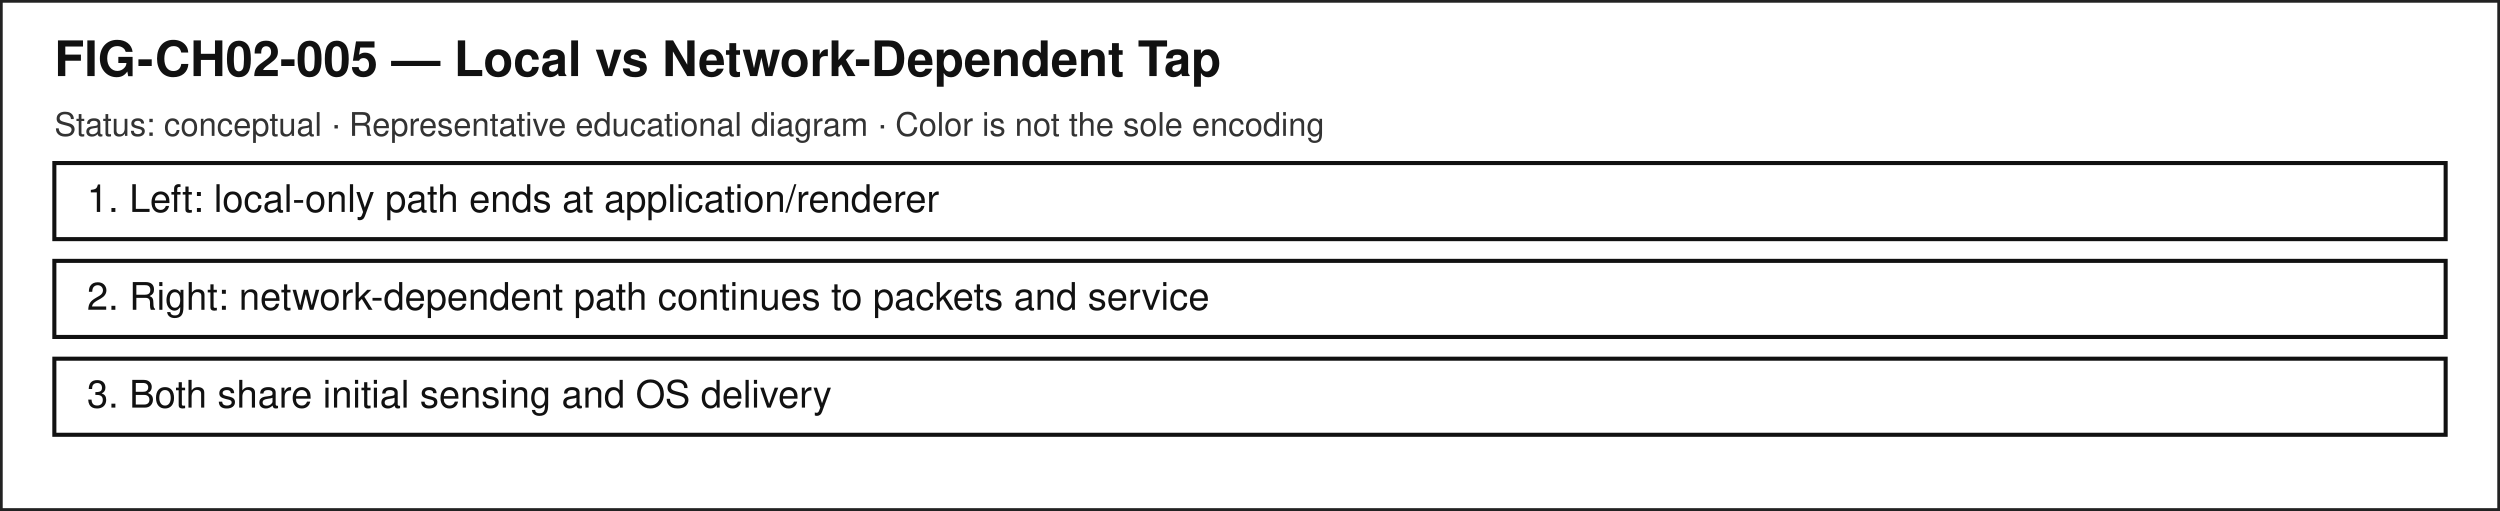
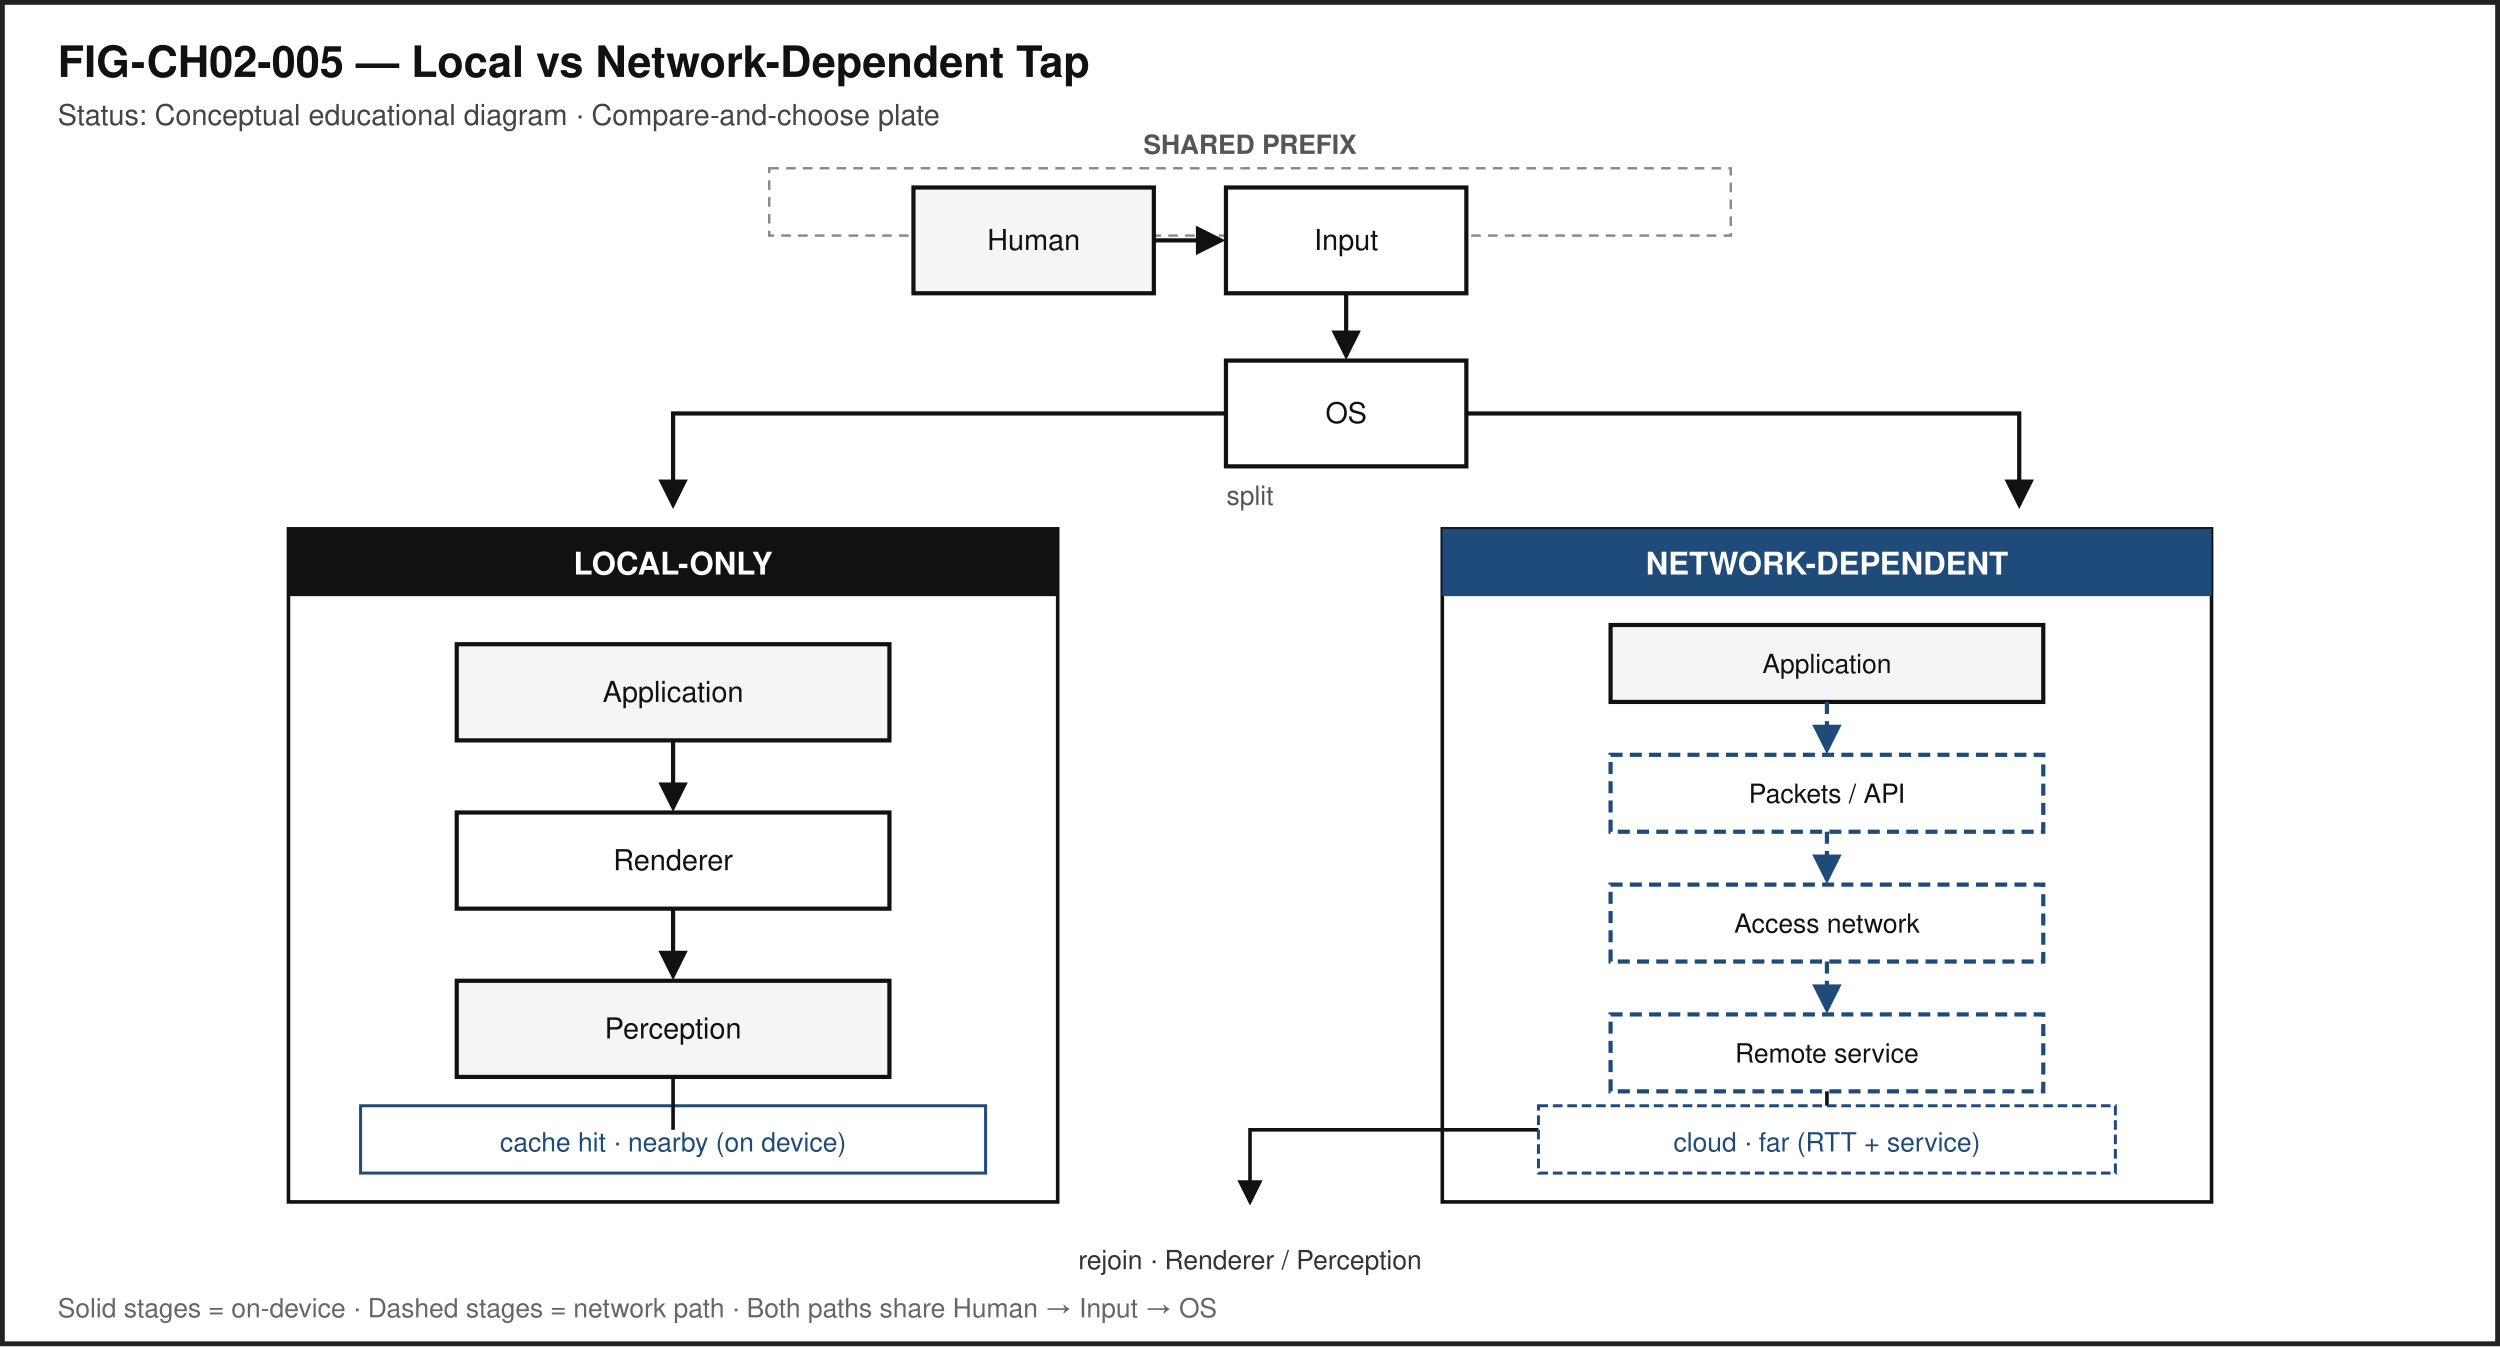
- <svg xmlns="http://www.w3.org/2000/svg" width="920" height="188" role="img" aria-label="Side-by-side comparison of a local-only tap path and a network-dependent tap path.">
-   <rect width="100%" height="100%" fill="#ffffff" stroke="#222222" stroke-width="2" />
-   <text x="20" y="28" font-family="Helvetica,Arial,sans-serif" font-size="18" font-weight="bold" fill="#111">FIG-CH02-005 — Local vs Network-Dependent Tap</text>
-   <text x="20" y="50" font-family="Helvetica,Arial,sans-serif" font-size="12" fill="#333">Status: conceptual · Representative educational diagram · Color is not the sole encoding</text>
-   <rect x="20" y="60" width="880" height="28" fill="none" stroke="#111" stroke-width="1.5" />
-   <text x="32" y="78" font-family="Helvetica,Arial,sans-serif" font-size="14" fill="#111">1. Left: local-only path ends at application/renderer</text>
-   <rect x="20" y="96" width="880" height="28" fill="none" stroke="#111" stroke-width="1.5" />
-   <text x="32" y="114" font-family="Helvetica,Arial,sans-serif" font-size="14" fill="#111">2. Right: network-dependent path continues to packets and service</text>
-   <rect x="20" y="132" width="880" height="28" fill="none" stroke="#111" stroke-width="1.5" />
-   <text x="32" y="150" font-family="Helvetica,Arial,sans-serif" font-size="14" fill="#111">3. Both share initial sensing and OS delivery</text>
+ <svg xmlns="http://www.w3.org/2000/svg" width="1040" height="560" viewBox="0 0 1040 560" role="img" aria-label="Two columns: local-only path versus network-dependent path sharing Human Input OS prefix then splitting.">
+   <defs>
+     <marker id="arr005" markerWidth="7" markerHeight="7" refX="6" refY="3.5" orient="auto">
+       <path d="M0,0 L7,3.5 L0,7 Z" fill="#111111" />
+     </marker>
+     <marker id="arr005d" markerWidth="7" markerHeight="7" refX="6" refY="3.5" orient="auto">
+       <path d="M0,0 L7,3.5 L0,7 Z" fill="#1F4B7A" />
+     </marker>
+   </defs>
+   <rect width="1040" height="560" fill="#ffffff" />
+   <rect x="1" y="1" width="1038" height="558" fill="none" stroke="#222222" stroke-width="2" />
+   <text x="24" y="32" font-family="Helvetica,Arial,sans-serif" font-size="18" font-weight="bold" fill="#111111">FIG-CH02-005 — Local vs Network-Dependent Tap</text>
+   <text x="24" y="52" font-family="Helvetica,Arial,sans-serif" font-size="12" fill="#444444">Status: Conceptual educational diagram · Compare-and-choose plate</text>
+   <rect x="320" y="70" width="400" height="28" fill="none" stroke="#888888" stroke-width="1" stroke-dasharray="4 3" />
+   <text x="520" y="64" text-anchor="middle" font-family="Helvetica,Arial,sans-serif" font-size="11" font-weight="bold" fill="#555555">SHARED PREFIX</text>
+   <rect x="380" y="78" width="100" height="44" fill="#f5f5f5" stroke="#111111" stroke-width="1.75" />
+   <text x="430" y="104" text-anchor="middle" font-family="Helvetica,Arial,sans-serif" font-size="12" fill="#111111">Human</text>
+   <line x1="480" y1="100" x2="508" y2="100" stroke="#111111" stroke-width="1.75" marker-end="url(#arr005)" />
+   <rect x="510" y="78" width="100" height="44" fill="#ffffff" stroke="#111111" stroke-width="1.75" />
+   <text x="560" y="104" text-anchor="middle" font-family="Helvetica,Arial,sans-serif" font-size="12" fill="#111111">Input</text>
+   <line x1="560" y1="122" x2="560" y2="148" stroke="#111111" stroke-width="1.75" marker-end="url(#arr005)" />
+   <rect x="510" y="150" width="100" height="44" fill="#ffffff" stroke="#111111" stroke-width="1.75" />
+   <text x="560" y="176" text-anchor="middle" font-family="Helvetica,Arial,sans-serif" font-size="12" fill="#111111">OS</text>
+   <path d="M510,172 L280,172 L280,210" fill="none" stroke="#111111" stroke-width="1.75" marker-end="url(#arr005)" />
+   <path d="M610,172 L840,172 L840,210" fill="none" stroke="#111111" stroke-width="1.75" marker-end="url(#arr005)" />
+   <text x="520" y="210" text-anchor="middle" font-family="Helvetica,Arial,sans-serif" font-size="11" fill="#555555">split</text>
+   <rect x="120" y="220" width="320" height="280" fill="none" stroke="#111111" stroke-width="1.5" />
+   <rect x="120" y="220" width="320" height="28" fill="#111111" />
+   <text x="280" y="239" text-anchor="middle" font-family="Helvetica,Arial,sans-serif" font-size="13" font-weight="bold" fill="#ffffff">LOCAL-ONLY</text>
+   <rect x="190" y="268" width="180" height="40" fill="#f5f5f5" stroke="#111111" stroke-width="1.75" />
+   <text x="280" y="292" text-anchor="middle" font-family="Helvetica,Arial,sans-serif" font-size="12" fill="#111111">Application</text>
+   <line x1="280" y1="308" x2="280" y2="336" stroke="#111111" stroke-width="1.75" marker-end="url(#arr005)" />
+   <rect x="190" y="338" width="180" height="40" fill="#ffffff" stroke="#111111" stroke-width="1.75" />
+   <text x="280" y="362" text-anchor="middle" font-family="Helvetica,Arial,sans-serif" font-size="12" fill="#111111">Renderer</text>
+   <line x1="280" y1="378" x2="280" y2="406" stroke="#111111" stroke-width="1.75" marker-end="url(#arr005)" />
+   <rect x="190" y="408" width="180" height="40" fill="#f5f5f5" stroke="#111111" stroke-width="1.75" />
+   <text x="280" y="432" text-anchor="middle" font-family="Helvetica,Arial,sans-serif" font-size="12" fill="#111111">Perception</text>
+   <rect x="150" y="460" width="260" height="28" fill="#ffffff" stroke="#1F4B7A" stroke-width="1.25" />
+   <text x="280" y="479" text-anchor="middle" font-family="Helvetica,Arial,sans-serif" font-size="11" fill="#1F4B7A">cache hit · nearby (on device)</text>
+   <rect x="600" y="220" width="320" height="280" fill="none" stroke="#111111" stroke-width="1.5" />
+   <rect x="600" y="220" width="320" height="28" fill="#1F4B7A" />
+   <text x="760" y="239" text-anchor="middle" font-family="Helvetica,Arial,sans-serif" font-size="13" font-weight="bold" fill="#ffffff">NETWORK-DEPENDENT</text>
+   <rect x="670" y="260" width="180" height="32" fill="#f5f5f5" stroke="#111111" stroke-width="1.75" />
+   <text x="760" y="280" text-anchor="middle" font-family="Helvetica,Arial,sans-serif" font-size="11" fill="#111111">Application</text>
+   <line x1="760" y1="292" x2="760" y2="312" stroke="#1F4B7A" stroke-width="1.75" stroke-dasharray="5 3" marker-end="url(#arr005d)" />
+   <rect x="670" y="314" width="180" height="32" fill="#ffffff" stroke="#1F4B7A" stroke-width="1.75" stroke-dasharray="5 3" />
+   <text x="760" y="334" text-anchor="middle" font-family="Helvetica,Arial,sans-serif" font-size="11" fill="#111111">Packets / API</text>
+   <line x1="760" y1="346" x2="760" y2="366" stroke="#1F4B7A" stroke-width="1.75" stroke-dasharray="5 3" marker-end="url(#arr005d)" />
+   <rect x="670" y="368" width="180" height="32" fill="#ffffff" stroke="#1F4B7A" stroke-width="1.75" stroke-dasharray="5 3" />
+   <text x="760" y="388" text-anchor="middle" font-family="Helvetica,Arial,sans-serif" font-size="11" fill="#111111">Access network</text>
+   <line x1="760" y1="400" x2="760" y2="420" stroke="#1F4B7A" stroke-width="1.75" stroke-dasharray="5 3" marker-end="url(#arr005d)" />
+   <rect x="670" y="422" width="180" height="32" fill="#ffffff" stroke="#1F4B7A" stroke-width="1.75" stroke-dasharray="5 3" />
+   <text x="760" y="442" text-anchor="middle" font-family="Helvetica,Arial,sans-serif" font-size="11" fill="#111111">Remote service</text>
+   <path d="M760,454 L760,470 L520,470 L520,500" fill="none" stroke="#111111" stroke-width="1.5" marker-end="url(#arr005)" />
+   <path d="M280,448 L280,470" fill="none" stroke="#111111" stroke-width="1.5" />
+   <text x="520" y="528" text-anchor="middle" font-family="Helvetica,Arial,sans-serif" font-size="11" fill="#333333">rejoin · Renderer / Perception</text>
+   <rect x="640" y="460" width="240" height="28" fill="#ffffff" stroke="#1F4B7A" stroke-width="1.25" stroke-dasharray="4 2" />
+   <text x="760" y="479" text-anchor="middle" font-family="Helvetica,Arial,sans-serif" font-size="11" fill="#1F4B7A">cloud · far (RTT + service)</text>
+   <text x="24" y="548" font-family="Helvetica,Arial,sans-serif" font-size="11" fill="#666666">Solid stages = on-device · Dashed stages = network path · Both paths share Human → Input → OS</text>
</svg>
